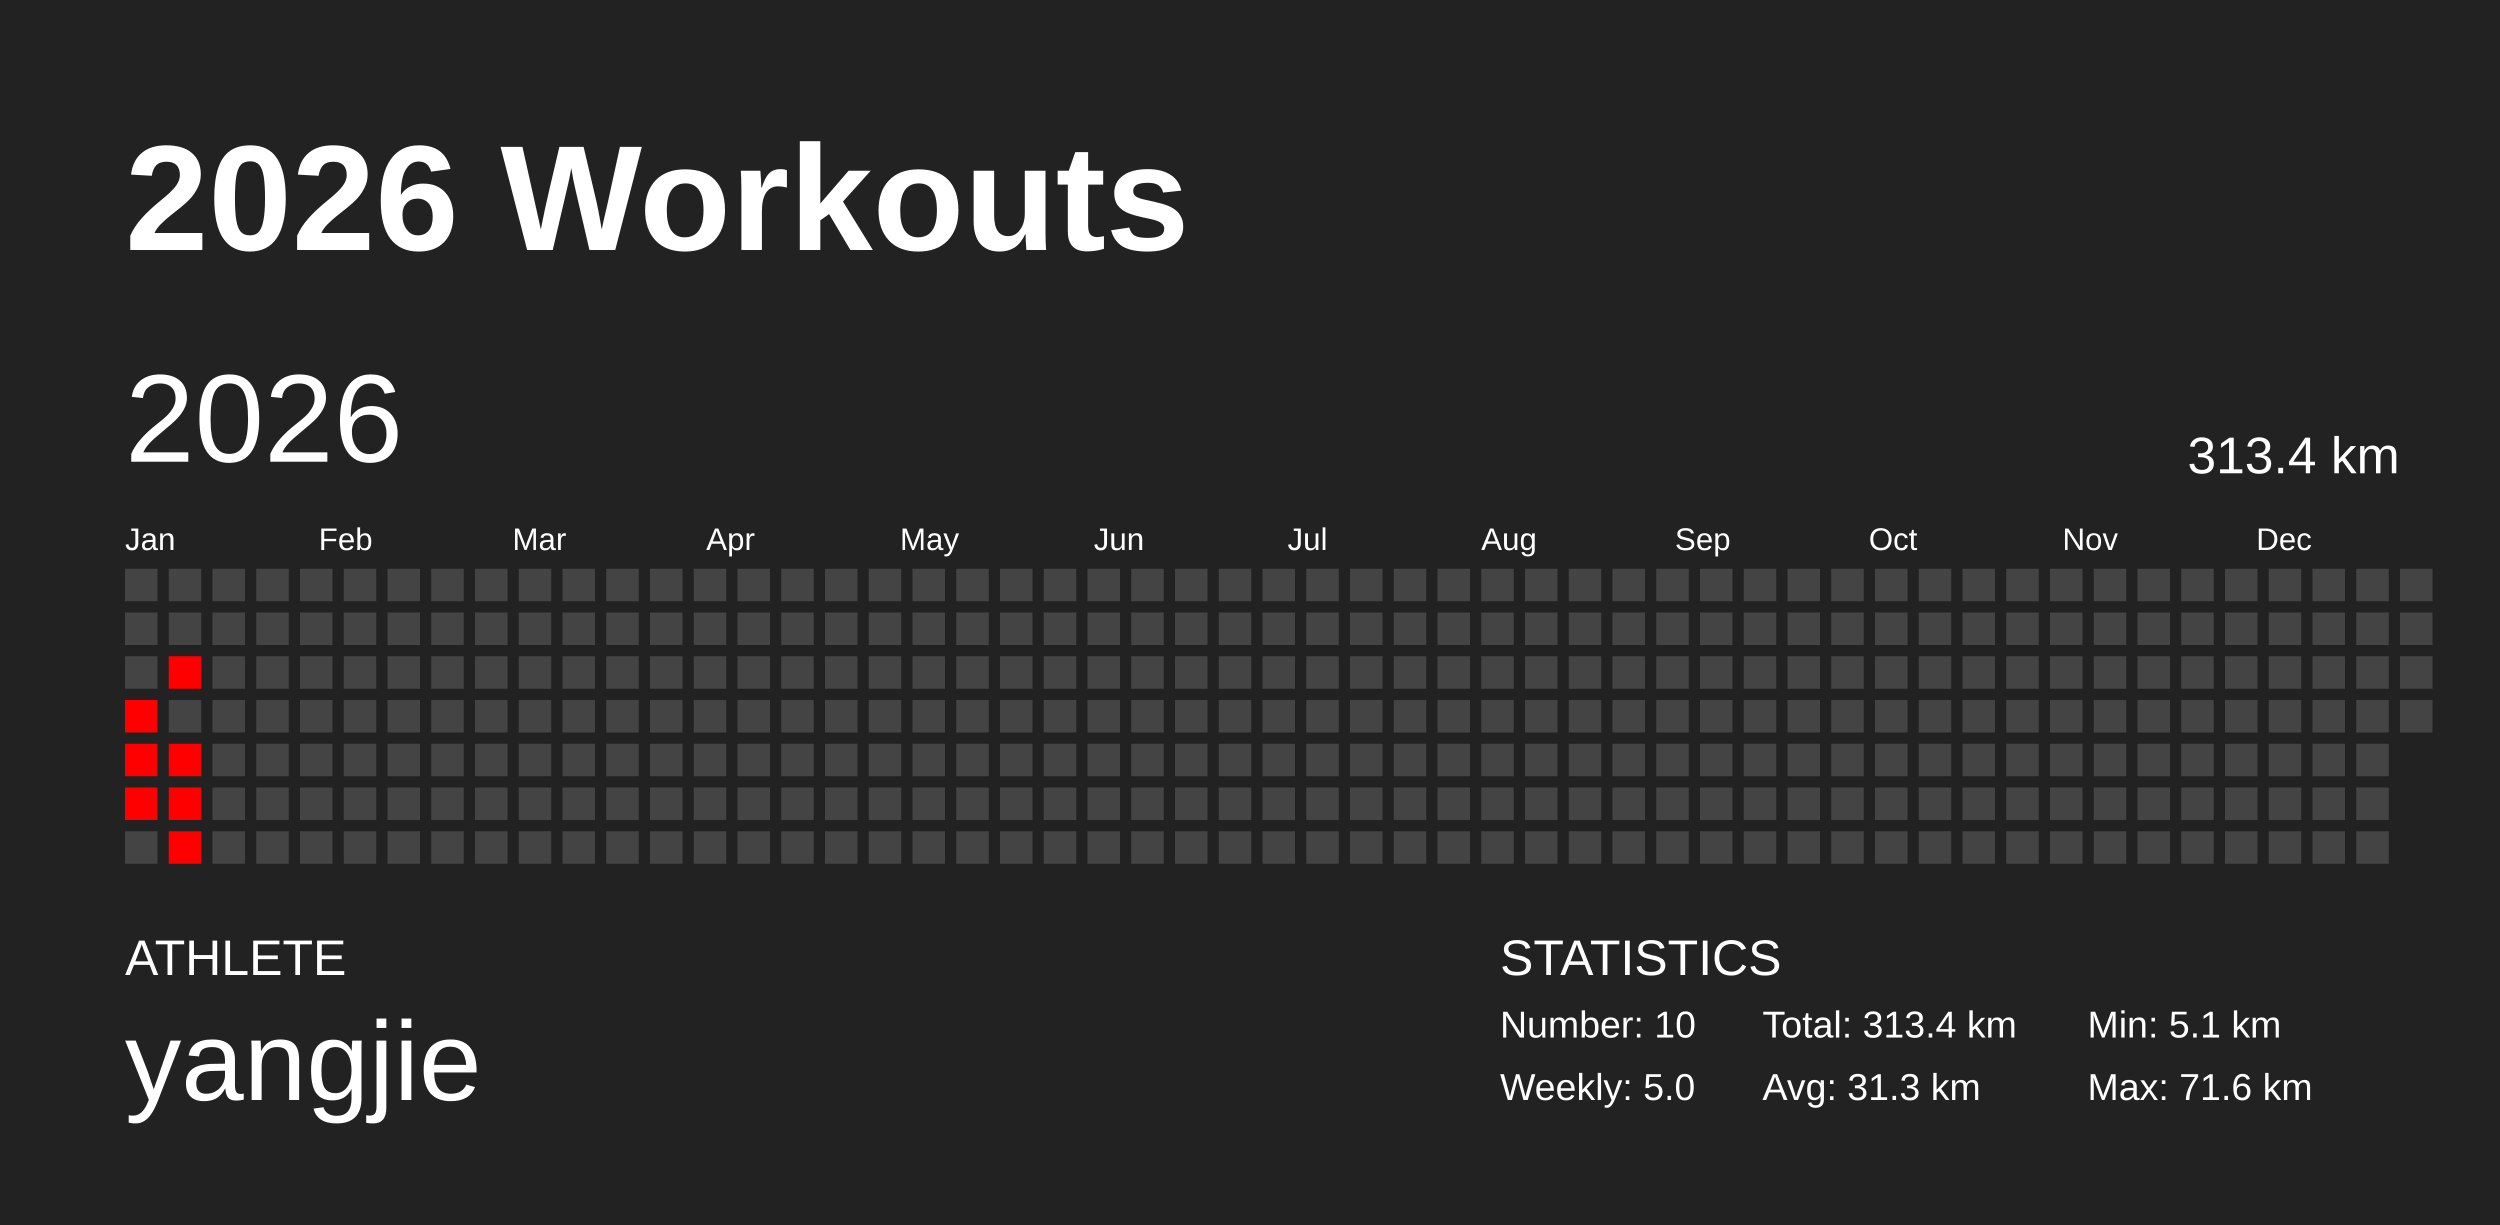
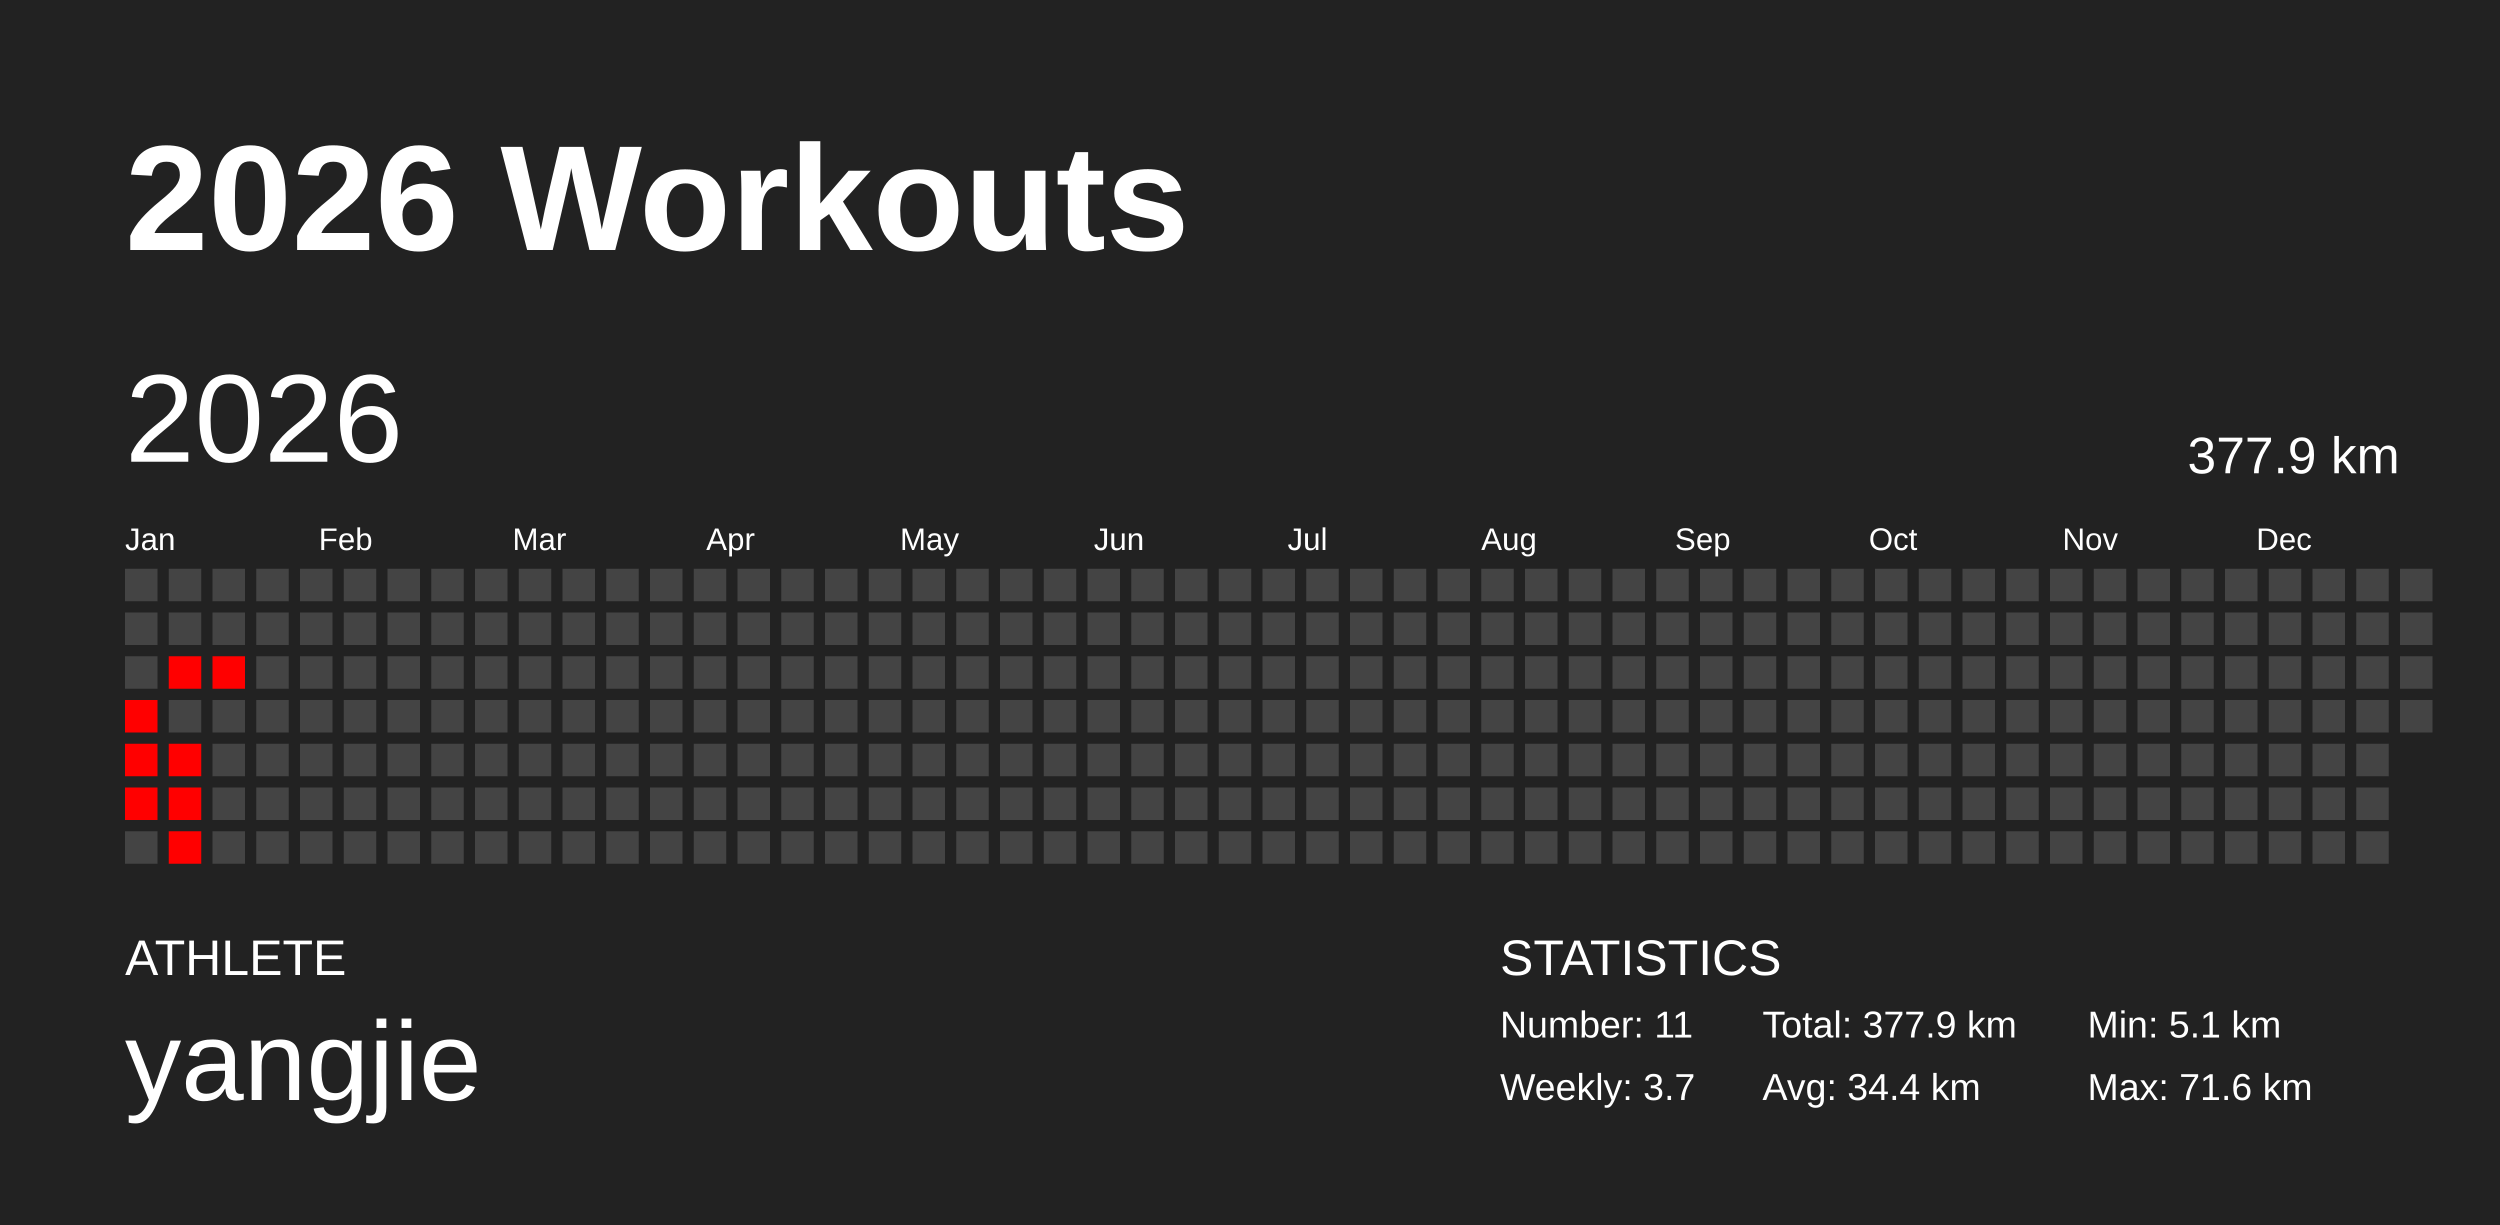
<svg xmlns="http://www.w3.org/2000/svg" baseProfile="full" height="98mm" version="1.1" viewBox="0,0,200,98" width="200mm">
  <defs />
  <rect fill="#222222" height="98" width="200" x="0" y="0" />
  <text fill="#FFFFFF" style="font-size:12px; font-family:Arial; font-weight:bold;" x="10" y="20">2026 Workouts</text>
  <text fill="#FFFFFF" style="font-size:4px; font-family:Arial" x="10" y="78">ATHLETE</text>
  <text fill="#FFFFFF" style="font-size:9px; font-family:Arial" x="10" y="88">yangjie</text>
  <text fill="#FFFFFF" style="font-size:4px; font-family:Arial" x="120" y="78">STATISTICS</text>
-   <text fill="#FFFFFF" style="font-size:3px; font-family:Arial" x="120" y="83">Number: 10</text>
-   <text fill="#FFFFFF" style="font-size:3px; font-family:Arial" x="120" y="88">Weekly: 5.0</text>
-   <text fill="#FFFFFF" style="font-size:3px; font-family:Arial" x="141" y="83">Total: 313.4 km</text>
-   <text fill="#FFFFFF" style="font-size:3px; font-family:Arial" x="141" y="88">Avg: 31.3 km</text>
+   <text fill="#FFFFFF" style="font-size:3px; font-family:Arial" x="120" y="83">Number: 11</text>
+   <text fill="#FFFFFF" style="font-size:3px; font-family:Arial" x="120" y="88">Weekly: 3.7</text>
+   <text fill="#FFFFFF" style="font-size:3px; font-family:Arial" x="141" y="83">Total: 377.9 km</text>
+   <text fill="#FFFFFF" style="font-size:3px; font-family:Arial" x="141" y="88">Avg: 34.4 km</text>
  <text fill="#FFFFFF" style="font-size:3px; font-family:Arial" x="167" y="83">Min: 5.1 km</text>
  <text fill="#FFFFFF" style="font-size:3px; font-family:Arial" x="167" y="88">Max: 71.6 km</text>
  <text dominant-baseline="hanging" fill="#FFFFFF" style="font-size:10.0px; font-family:Arial;" x="10" y="30">2026</text>
-   <text dominant-baseline="hanging" fill="#FFFFFF" style="font-size:4.125px; font-family:Arial;" x="175" y="35">313.4 km</text>
+   <text dominant-baseline="hanging" fill="#FFFFFF" style="font-size:4.125px; font-family:Arial;" x="175" y="35">377.9 km</text>
  <text fill="#FFFFFF" style="font-size:2.5px; font-family:Arial" x="10.0" y="44">Jan</text>
  <text fill="#FFFFFF" style="font-size:2.5px; font-family:Arial" x="25.5" y="44">Feb</text>
  <text fill="#FFFFFF" style="font-size:2.5px; font-family:Arial" x="41.0" y="44">Mar</text>
  <text fill="#FFFFFF" style="font-size:2.5px; font-family:Arial" x="56.5" y="44">Apr</text>
  <text fill="#FFFFFF" style="font-size:2.5px; font-family:Arial" x="72.0" y="44">May</text>
  <text fill="#FFFFFF" style="font-size:2.5px; font-family:Arial" x="87.5" y="44">Jun</text>
  <text fill="#FFFFFF" style="font-size:2.5px; font-family:Arial" x="103.0" y="44">Jul</text>
  <text fill="#FFFFFF" style="font-size:2.5px; font-family:Arial" x="118.5" y="44">Aug</text>
  <text fill="#FFFFFF" style="font-size:2.5px; font-family:Arial" x="134.0" y="44">Sep</text>
  <text fill="#FFFFFF" style="font-size:2.5px; font-family:Arial" x="149.5" y="44">Oct</text>
  <text fill="#FFFFFF" style="font-size:2.5px; font-family:Arial" x="165.0" y="44">Nov</text>
  <text fill="#FFFFFF" style="font-size:2.5px; font-family:Arial" x="180.5" y="44">Dec</text>
  <rect fill="#444444" height="2.6" width="2.6" x="10.0" y="45.5" />
  <rect fill="#444444" height="2.6" width="2.6" x="10.0" y="49.0" />
  <rect fill="#444444" height="2.6" width="2.6" x="10.0" y="52.5" />
  <rect fill="red" height="2.6" width="2.6" x="10.0" y="56.0" />
  <rect fill="red" height="2.6" width="2.6" x="10.0" y="59.5" />
  <rect fill="red" height="2.6" width="2.6" x="10.0" y="63.0" />
  <rect fill="#444444" height="2.6" width="2.6" x="10.0" y="66.5" />
  <rect fill="#444444" height="2.6" width="2.6" x="13.5" y="45.5" />
  <rect fill="#444444" height="2.6" width="2.6" x="13.5" y="49.0" />
  <rect fill="red" height="2.6" width="2.6" x="13.5" y="52.5" />
  <rect fill="#444444" height="2.6" width="2.6" x="13.5" y="56.0" />
  <rect fill="red" height="2.6" width="2.6" x="13.5" y="59.5" />
  <rect fill="red" height="2.6" width="2.6" x="13.5" y="63.0" />
  <rect fill="red" height="2.6" width="2.6" x="13.5" y="66.5" />
  <rect fill="#444444" height="2.6" width="2.6" x="17.0" y="45.5" />
  <rect fill="#444444" height="2.6" width="2.6" x="17.0" y="49.0" />
-   <rect fill="#444444" height="2.6" width="2.6" x="17.0" y="52.5" />
+   <rect fill="red" height="2.6" width="2.6" x="17.0" y="52.5" />
  <rect fill="#444444" height="2.6" width="2.6" x="17.0" y="56.0" />
  <rect fill="#444444" height="2.6" width="2.6" x="17.0" y="59.5" />
  <rect fill="#444444" height="2.6" width="2.6" x="17.0" y="63.0" />
  <rect fill="#444444" height="2.6" width="2.6" x="17.0" y="66.5" />
  <rect fill="#444444" height="2.6" width="2.6" x="20.5" y="45.5" />
  <rect fill="#444444" height="2.6" width="2.6" x="20.5" y="49.0" />
  <rect fill="#444444" height="2.6" width="2.6" x="20.5" y="52.5" />
  <rect fill="#444444" height="2.6" width="2.6" x="20.5" y="56.0" />
  <rect fill="#444444" height="2.6" width="2.6" x="20.5" y="59.5" />
  <rect fill="#444444" height="2.6" width="2.6" x="20.5" y="63.0" />
  <rect fill="#444444" height="2.6" width="2.6" x="20.5" y="66.5" />
  <rect fill="#444444" height="2.6" width="2.6" x="24.0" y="45.5" />
  <rect fill="#444444" height="2.6" width="2.6" x="24.0" y="49.0" />
  <rect fill="#444444" height="2.6" width="2.6" x="24.0" y="52.5" />
  <rect fill="#444444" height="2.6" width="2.6" x="24.0" y="56.0" />
  <rect fill="#444444" height="2.6" width="2.6" x="24.0" y="59.5" />
  <rect fill="#444444" height="2.6" width="2.6" x="24.0" y="63.0" />
  <rect fill="#444444" height="2.6" width="2.6" x="24.0" y="66.5" />
  <rect fill="#444444" height="2.6" width="2.6" x="27.5" y="45.5" />
  <rect fill="#444444" height="2.6" width="2.6" x="27.5" y="49.0" />
  <rect fill="#444444" height="2.6" width="2.6" x="27.5" y="52.5" />
  <rect fill="#444444" height="2.6" width="2.6" x="27.5" y="56.0" />
  <rect fill="#444444" height="2.6" width="2.6" x="27.5" y="59.5" />
  <rect fill="#444444" height="2.6" width="2.6" x="27.5" y="63.0" />
  <rect fill="#444444" height="2.6" width="2.6" x="27.5" y="66.5" />
  <rect fill="#444444" height="2.6" width="2.6" x="31.0" y="45.5" />
  <rect fill="#444444" height="2.6" width="2.6" x="31.0" y="49.0" />
  <rect fill="#444444" height="2.6" width="2.6" x="31.0" y="52.5" />
  <rect fill="#444444" height="2.6" width="2.6" x="31.0" y="56.0" />
  <rect fill="#444444" height="2.6" width="2.6" x="31.0" y="59.5" />
  <rect fill="#444444" height="2.6" width="2.6" x="31.0" y="63.0" />
  <rect fill="#444444" height="2.6" width="2.6" x="31.0" y="66.5" />
  <rect fill="#444444" height="2.6" width="2.6" x="34.5" y="45.5" />
  <rect fill="#444444" height="2.6" width="2.6" x="34.5" y="49.0" />
  <rect fill="#444444" height="2.6" width="2.6" x="34.5" y="52.5" />
  <rect fill="#444444" height="2.6" width="2.6" x="34.5" y="56.0" />
  <rect fill="#444444" height="2.6" width="2.6" x="34.5" y="59.5" />
  <rect fill="#444444" height="2.6" width="2.6" x="34.5" y="63.0" />
  <rect fill="#444444" height="2.6" width="2.6" x="34.5" y="66.5" />
  <rect fill="#444444" height="2.6" width="2.6" x="38.0" y="45.5" />
  <rect fill="#444444" height="2.6" width="2.6" x="38.0" y="49.0" />
  <rect fill="#444444" height="2.6" width="2.6" x="38.0" y="52.5" />
  <rect fill="#444444" height="2.6" width="2.6" x="38.0" y="56.0" />
  <rect fill="#444444" height="2.6" width="2.6" x="38.0" y="59.5" />
  <rect fill="#444444" height="2.6" width="2.6" x="38.0" y="63.0" />
  <rect fill="#444444" height="2.6" width="2.6" x="38.0" y="66.5" />
  <rect fill="#444444" height="2.6" width="2.6" x="41.5" y="45.5" />
  <rect fill="#444444" height="2.6" width="2.6" x="41.5" y="49.0" />
  <rect fill="#444444" height="2.6" width="2.6" x="41.5" y="52.5" />
  <rect fill="#444444" height="2.6" width="2.6" x="41.5" y="56.0" />
  <rect fill="#444444" height="2.6" width="2.6" x="41.5" y="59.5" />
  <rect fill="#444444" height="2.6" width="2.6" x="41.5" y="63.0" />
  <rect fill="#444444" height="2.6" width="2.6" x="41.5" y="66.5" />
  <rect fill="#444444" height="2.6" width="2.6" x="45.0" y="45.5" />
  <rect fill="#444444" height="2.6" width="2.6" x="45.0" y="49.0" />
  <rect fill="#444444" height="2.6" width="2.6" x="45.0" y="52.5" />
  <rect fill="#444444" height="2.6" width="2.6" x="45.0" y="56.0" />
  <rect fill="#444444" height="2.6" width="2.6" x="45.0" y="59.5" />
  <rect fill="#444444" height="2.6" width="2.6" x="45.0" y="63.0" />
  <rect fill="#444444" height="2.6" width="2.6" x="45.0" y="66.5" />
  <rect fill="#444444" height="2.6" width="2.6" x="48.5" y="45.5" />
  <rect fill="#444444" height="2.6" width="2.6" x="48.5" y="49.0" />
  <rect fill="#444444" height="2.6" width="2.6" x="48.5" y="52.5" />
  <rect fill="#444444" height="2.6" width="2.6" x="48.5" y="56.0" />
  <rect fill="#444444" height="2.6" width="2.6" x="48.5" y="59.5" />
  <rect fill="#444444" height="2.6" width="2.6" x="48.5" y="63.0" />
  <rect fill="#444444" height="2.6" width="2.6" x="48.5" y="66.5" />
  <rect fill="#444444" height="2.6" width="2.6" x="52.0" y="45.5" />
  <rect fill="#444444" height="2.6" width="2.6" x="52.0" y="49.0" />
  <rect fill="#444444" height="2.6" width="2.6" x="52.0" y="52.5" />
  <rect fill="#444444" height="2.6" width="2.6" x="52.0" y="56.0" />
  <rect fill="#444444" height="2.6" width="2.6" x="52.0" y="59.5" />
  <rect fill="#444444" height="2.6" width="2.6" x="52.0" y="63.0" />
  <rect fill="#444444" height="2.6" width="2.6" x="52.0" y="66.5" />
  <rect fill="#444444" height="2.6" width="2.6" x="55.5" y="45.5" />
  <rect fill="#444444" height="2.6" width="2.6" x="55.5" y="49.0" />
  <rect fill="#444444" height="2.6" width="2.6" x="55.5" y="52.5" />
  <rect fill="#444444" height="2.6" width="2.6" x="55.5" y="56.0" />
  <rect fill="#444444" height="2.6" width="2.6" x="55.5" y="59.5" />
  <rect fill="#444444" height="2.6" width="2.6" x="55.5" y="63.0" />
  <rect fill="#444444" height="2.6" width="2.6" x="55.5" y="66.5" />
  <rect fill="#444444" height="2.6" width="2.6" x="59.0" y="45.5" />
  <rect fill="#444444" height="2.6" width="2.6" x="59.0" y="49.0" />
  <rect fill="#444444" height="2.6" width="2.6" x="59.0" y="52.5" />
  <rect fill="#444444" height="2.6" width="2.6" x="59.0" y="56.0" />
  <rect fill="#444444" height="2.6" width="2.6" x="59.0" y="59.5" />
  <rect fill="#444444" height="2.6" width="2.6" x="59.0" y="63.0" />
  <rect fill="#444444" height="2.6" width="2.6" x="59.0" y="66.5" />
  <rect fill="#444444" height="2.6" width="2.6" x="62.5" y="45.5" />
  <rect fill="#444444" height="2.6" width="2.6" x="62.5" y="49.0" />
  <rect fill="#444444" height="2.6" width="2.6" x="62.5" y="52.5" />
  <rect fill="#444444" height="2.6" width="2.6" x="62.5" y="56.0" />
  <rect fill="#444444" height="2.6" width="2.6" x="62.5" y="59.5" />
  <rect fill="#444444" height="2.6" width="2.6" x="62.5" y="63.0" />
  <rect fill="#444444" height="2.6" width="2.6" x="62.5" y="66.5" />
  <rect fill="#444444" height="2.6" width="2.6" x="66.0" y="45.5" />
  <rect fill="#444444" height="2.6" width="2.6" x="66.0" y="49.0" />
  <rect fill="#444444" height="2.6" width="2.6" x="66.0" y="52.5" />
  <rect fill="#444444" height="2.6" width="2.6" x="66.0" y="56.0" />
  <rect fill="#444444" height="2.6" width="2.6" x="66.0" y="59.5" />
  <rect fill="#444444" height="2.6" width="2.6" x="66.0" y="63.0" />
  <rect fill="#444444" height="2.6" width="2.6" x="66.0" y="66.5" />
  <rect fill="#444444" height="2.6" width="2.6" x="69.5" y="45.5" />
  <rect fill="#444444" height="2.6" width="2.6" x="69.5" y="49.0" />
  <rect fill="#444444" height="2.6" width="2.6" x="69.5" y="52.5" />
  <rect fill="#444444" height="2.6" width="2.6" x="69.5" y="56.0" />
  <rect fill="#444444" height="2.6" width="2.6" x="69.5" y="59.5" />
  <rect fill="#444444" height="2.6" width="2.6" x="69.5" y="63.0" />
  <rect fill="#444444" height="2.6" width="2.6" x="69.5" y="66.5" />
  <rect fill="#444444" height="2.6" width="2.6" x="73.0" y="45.5" />
  <rect fill="#444444" height="2.6" width="2.6" x="73.0" y="49.0" />
  <rect fill="#444444" height="2.6" width="2.6" x="73.0" y="52.5" />
  <rect fill="#444444" height="2.6" width="2.6" x="73.0" y="56.0" />
  <rect fill="#444444" height="2.6" width="2.6" x="73.0" y="59.5" />
  <rect fill="#444444" height="2.6" width="2.6" x="73.0" y="63.0" />
  <rect fill="#444444" height="2.6" width="2.6" x="73.0" y="66.5" />
  <rect fill="#444444" height="2.6" width="2.6" x="76.5" y="45.5" />
  <rect fill="#444444" height="2.6" width="2.6" x="76.5" y="49.0" />
  <rect fill="#444444" height="2.6" width="2.6" x="76.5" y="52.5" />
  <rect fill="#444444" height="2.6" width="2.6" x="76.5" y="56.0" />
  <rect fill="#444444" height="2.6" width="2.6" x="76.5" y="59.5" />
  <rect fill="#444444" height="2.6" width="2.6" x="76.5" y="63.0" />
  <rect fill="#444444" height="2.6" width="2.6" x="76.5" y="66.5" />
  <rect fill="#444444" height="2.6" width="2.6" x="80.0" y="45.5" />
  <rect fill="#444444" height="2.6" width="2.6" x="80.0" y="49.0" />
  <rect fill="#444444" height="2.6" width="2.6" x="80.0" y="52.5" />
  <rect fill="#444444" height="2.6" width="2.6" x="80.0" y="56.0" />
  <rect fill="#444444" height="2.6" width="2.6" x="80.0" y="59.5" />
  <rect fill="#444444" height="2.6" width="2.6" x="80.0" y="63.0" />
  <rect fill="#444444" height="2.6" width="2.6" x="80.0" y="66.5" />
  <rect fill="#444444" height="2.6" width="2.6" x="83.5" y="45.5" />
  <rect fill="#444444" height="2.6" width="2.6" x="83.5" y="49.0" />
  <rect fill="#444444" height="2.6" width="2.6" x="83.5" y="52.5" />
  <rect fill="#444444" height="2.6" width="2.6" x="83.5" y="56.0" />
  <rect fill="#444444" height="2.6" width="2.6" x="83.5" y="59.5" />
  <rect fill="#444444" height="2.6" width="2.6" x="83.5" y="63.0" />
  <rect fill="#444444" height="2.6" width="2.6" x="83.5" y="66.5" />
  <rect fill="#444444" height="2.6" width="2.6" x="87.0" y="45.5" />
  <rect fill="#444444" height="2.6" width="2.6" x="87.0" y="49.0" />
  <rect fill="#444444" height="2.6" width="2.6" x="87.0" y="52.5" />
  <rect fill="#444444" height="2.6" width="2.6" x="87.0" y="56.0" />
  <rect fill="#444444" height="2.6" width="2.6" x="87.0" y="59.5" />
  <rect fill="#444444" height="2.6" width="2.6" x="87.0" y="63.0" />
  <rect fill="#444444" height="2.6" width="2.6" x="87.0" y="66.5" />
  <rect fill="#444444" height="2.6" width="2.6" x="90.5" y="45.5" />
  <rect fill="#444444" height="2.6" width="2.6" x="90.5" y="49.0" />
  <rect fill="#444444" height="2.6" width="2.6" x="90.5" y="52.5" />
  <rect fill="#444444" height="2.6" width="2.6" x="90.5" y="56.0" />
  <rect fill="#444444" height="2.6" width="2.6" x="90.5" y="59.5" />
  <rect fill="#444444" height="2.6" width="2.6" x="90.5" y="63.0" />
  <rect fill="#444444" height="2.6" width="2.6" x="90.5" y="66.5" />
  <rect fill="#444444" height="2.6" width="2.6" x="94.0" y="45.5" />
  <rect fill="#444444" height="2.6" width="2.6" x="94.0" y="49.0" />
  <rect fill="#444444" height="2.6" width="2.6" x="94.0" y="52.5" />
  <rect fill="#444444" height="2.6" width="2.6" x="94.0" y="56.0" />
  <rect fill="#444444" height="2.6" width="2.6" x="94.0" y="59.5" />
  <rect fill="#444444" height="2.6" width="2.6" x="94.0" y="63.0" />
  <rect fill="#444444" height="2.6" width="2.6" x="94.0" y="66.5" />
  <rect fill="#444444" height="2.6" width="2.6" x="97.5" y="45.5" />
  <rect fill="#444444" height="2.6" width="2.6" x="97.5" y="49.0" />
  <rect fill="#444444" height="2.6" width="2.6" x="97.5" y="52.5" />
  <rect fill="#444444" height="2.6" width="2.6" x="97.5" y="56.0" />
  <rect fill="#444444" height="2.6" width="2.6" x="97.5" y="59.5" />
  <rect fill="#444444" height="2.6" width="2.6" x="97.5" y="63.0" />
  <rect fill="#444444" height="2.6" width="2.6" x="97.5" y="66.5" />
  <rect fill="#444444" height="2.6" width="2.6" x="101.0" y="45.5" />
  <rect fill="#444444" height="2.6" width="2.6" x="101.0" y="49.0" />
  <rect fill="#444444" height="2.6" width="2.6" x="101.0" y="52.5" />
  <rect fill="#444444" height="2.6" width="2.6" x="101.0" y="56.0" />
  <rect fill="#444444" height="2.6" width="2.6" x="101.0" y="59.5" />
  <rect fill="#444444" height="2.6" width="2.6" x="101.0" y="63.0" />
  <rect fill="#444444" height="2.6" width="2.6" x="101.0" y="66.5" />
  <rect fill="#444444" height="2.6" width="2.6" x="104.5" y="45.5" />
  <rect fill="#444444" height="2.6" width="2.6" x="104.5" y="49.0" />
  <rect fill="#444444" height="2.6" width="2.6" x="104.5" y="52.5" />
  <rect fill="#444444" height="2.6" width="2.6" x="104.5" y="56.0" />
  <rect fill="#444444" height="2.6" width="2.6" x="104.5" y="59.5" />
  <rect fill="#444444" height="2.6" width="2.6" x="104.5" y="63.0" />
  <rect fill="#444444" height="2.6" width="2.6" x="104.5" y="66.5" />
  <rect fill="#444444" height="2.6" width="2.6" x="108.0" y="45.5" />
  <rect fill="#444444" height="2.6" width="2.6" x="108.0" y="49.0" />
  <rect fill="#444444" height="2.6" width="2.6" x="108.0" y="52.5" />
  <rect fill="#444444" height="2.6" width="2.6" x="108.0" y="56.0" />
  <rect fill="#444444" height="2.6" width="2.6" x="108.0" y="59.5" />
  <rect fill="#444444" height="2.6" width="2.6" x="108.0" y="63.0" />
  <rect fill="#444444" height="2.6" width="2.6" x="108.0" y="66.5" />
  <rect fill="#444444" height="2.6" width="2.6" x="111.5" y="45.5" />
  <rect fill="#444444" height="2.6" width="2.6" x="111.5" y="49.0" />
  <rect fill="#444444" height="2.6" width="2.6" x="111.5" y="52.5" />
  <rect fill="#444444" height="2.6" width="2.6" x="111.5" y="56.0" />
  <rect fill="#444444" height="2.6" width="2.6" x="111.5" y="59.5" />
  <rect fill="#444444" height="2.6" width="2.6" x="111.5" y="63.0" />
  <rect fill="#444444" height="2.6" width="2.6" x="111.5" y="66.5" />
  <rect fill="#444444" height="2.6" width="2.6" x="115.0" y="45.5" />
  <rect fill="#444444" height="2.6" width="2.6" x="115.0" y="49.0" />
  <rect fill="#444444" height="2.6" width="2.6" x="115.0" y="52.5" />
  <rect fill="#444444" height="2.6" width="2.6" x="115.0" y="56.0" />
  <rect fill="#444444" height="2.6" width="2.6" x="115.0" y="59.5" />
  <rect fill="#444444" height="2.6" width="2.6" x="115.0" y="63.0" />
  <rect fill="#444444" height="2.6" width="2.6" x="115.0" y="66.5" />
  <rect fill="#444444" height="2.6" width="2.6" x="118.5" y="45.5" />
  <rect fill="#444444" height="2.6" width="2.6" x="118.5" y="49.0" />
  <rect fill="#444444" height="2.6" width="2.6" x="118.5" y="52.5" />
  <rect fill="#444444" height="2.6" width="2.6" x="118.5" y="56.0" />
  <rect fill="#444444" height="2.6" width="2.6" x="118.5" y="59.5" />
  <rect fill="#444444" height="2.6" width="2.6" x="118.5" y="63.0" />
  <rect fill="#444444" height="2.6" width="2.6" x="118.5" y="66.5" />
  <rect fill="#444444" height="2.6" width="2.6" x="122.0" y="45.5" />
  <rect fill="#444444" height="2.6" width="2.6" x="122.0" y="49.0" />
  <rect fill="#444444" height="2.6" width="2.6" x="122.0" y="52.5" />
  <rect fill="#444444" height="2.6" width="2.6" x="122.0" y="56.0" />
  <rect fill="#444444" height="2.6" width="2.6" x="122.0" y="59.5" />
  <rect fill="#444444" height="2.6" width="2.6" x="122.0" y="63.0" />
  <rect fill="#444444" height="2.6" width="2.6" x="122.0" y="66.5" />
  <rect fill="#444444" height="2.6" width="2.6" x="125.5" y="45.5" />
  <rect fill="#444444" height="2.6" width="2.6" x="125.5" y="49.0" />
  <rect fill="#444444" height="2.6" width="2.6" x="125.5" y="52.5" />
  <rect fill="#444444" height="2.6" width="2.6" x="125.5" y="56.0" />
  <rect fill="#444444" height="2.6" width="2.6" x="125.5" y="59.5" />
  <rect fill="#444444" height="2.6" width="2.6" x="125.5" y="63.0" />
  <rect fill="#444444" height="2.6" width="2.6" x="125.5" y="66.5" />
  <rect fill="#444444" height="2.6" width="2.6" x="129.0" y="45.5" />
  <rect fill="#444444" height="2.6" width="2.6" x="129.0" y="49.0" />
  <rect fill="#444444" height="2.6" width="2.6" x="129.0" y="52.5" />
  <rect fill="#444444" height="2.6" width="2.6" x="129.0" y="56.0" />
  <rect fill="#444444" height="2.6" width="2.6" x="129.0" y="59.5" />
  <rect fill="#444444" height="2.6" width="2.6" x="129.0" y="63.0" />
  <rect fill="#444444" height="2.6" width="2.6" x="129.0" y="66.5" />
  <rect fill="#444444" height="2.6" width="2.6" x="132.5" y="45.5" />
  <rect fill="#444444" height="2.6" width="2.6" x="132.5" y="49.0" />
  <rect fill="#444444" height="2.6" width="2.6" x="132.5" y="52.5" />
  <rect fill="#444444" height="2.6" width="2.6" x="132.5" y="56.0" />
  <rect fill="#444444" height="2.6" width="2.6" x="132.5" y="59.5" />
  <rect fill="#444444" height="2.6" width="2.6" x="132.5" y="63.0" />
  <rect fill="#444444" height="2.6" width="2.6" x="132.5" y="66.5" />
  <rect fill="#444444" height="2.6" width="2.6" x="136.0" y="45.5" />
  <rect fill="#444444" height="2.6" width="2.6" x="136.0" y="49.0" />
  <rect fill="#444444" height="2.6" width="2.6" x="136.0" y="52.5" />
  <rect fill="#444444" height="2.6" width="2.6" x="136.0" y="56.0" />
  <rect fill="#444444" height="2.6" width="2.6" x="136.0" y="59.5" />
  <rect fill="#444444" height="2.6" width="2.6" x="136.0" y="63.0" />
  <rect fill="#444444" height="2.6" width="2.6" x="136.0" y="66.5" />
  <rect fill="#444444" height="2.6" width="2.6" x="139.5" y="45.5" />
  <rect fill="#444444" height="2.6" width="2.6" x="139.5" y="49.0" />
  <rect fill="#444444" height="2.6" width="2.6" x="139.5" y="52.5" />
  <rect fill="#444444" height="2.6" width="2.6" x="139.5" y="56.0" />
  <rect fill="#444444" height="2.6" width="2.6" x="139.5" y="59.5" />
  <rect fill="#444444" height="2.6" width="2.6" x="139.5" y="63.0" />
  <rect fill="#444444" height="2.6" width="2.6" x="139.5" y="66.5" />
  <rect fill="#444444" height="2.6" width="2.6" x="143.0" y="45.5" />
  <rect fill="#444444" height="2.6" width="2.6" x="143.0" y="49.0" />
  <rect fill="#444444" height="2.6" width="2.6" x="143.0" y="52.5" />
  <rect fill="#444444" height="2.6" width="2.6" x="143.0" y="56.0" />
  <rect fill="#444444" height="2.6" width="2.6" x="143.0" y="59.5" />
  <rect fill="#444444" height="2.6" width="2.6" x="143.0" y="63.0" />
  <rect fill="#444444" height="2.6" width="2.6" x="143.0" y="66.5" />
  <rect fill="#444444" height="2.6" width="2.6" x="146.5" y="45.5" />
  <rect fill="#444444" height="2.6" width="2.6" x="146.5" y="49.0" />
  <rect fill="#444444" height="2.6" width="2.6" x="146.5" y="52.5" />
  <rect fill="#444444" height="2.6" width="2.6" x="146.5" y="56.0" />
  <rect fill="#444444" height="2.6" width="2.6" x="146.5" y="59.5" />
  <rect fill="#444444" height="2.6" width="2.6" x="146.5" y="63.0" />
  <rect fill="#444444" height="2.6" width="2.6" x="146.5" y="66.5" />
  <rect fill="#444444" height="2.6" width="2.6" x="150.0" y="45.5" />
  <rect fill="#444444" height="2.6" width="2.6" x="150.0" y="49.0" />
  <rect fill="#444444" height="2.6" width="2.6" x="150.0" y="52.5" />
  <rect fill="#444444" height="2.6" width="2.6" x="150.0" y="56.0" />
  <rect fill="#444444" height="2.6" width="2.6" x="150.0" y="59.5" />
  <rect fill="#444444" height="2.6" width="2.6" x="150.0" y="63.0" />
  <rect fill="#444444" height="2.6" width="2.6" x="150.0" y="66.5" />
  <rect fill="#444444" height="2.6" width="2.6" x="153.5" y="45.5" />
  <rect fill="#444444" height="2.6" width="2.6" x="153.5" y="49.0" />
  <rect fill="#444444" height="2.6" width="2.6" x="153.5" y="52.5" />
  <rect fill="#444444" height="2.6" width="2.6" x="153.5" y="56.0" />
  <rect fill="#444444" height="2.6" width="2.6" x="153.5" y="59.5" />
  <rect fill="#444444" height="2.6" width="2.6" x="153.5" y="63.0" />
  <rect fill="#444444" height="2.6" width="2.6" x="153.5" y="66.5" />
  <rect fill="#444444" height="2.6" width="2.6" x="157.0" y="45.5" />
  <rect fill="#444444" height="2.6" width="2.6" x="157.0" y="49.0" />
  <rect fill="#444444" height="2.6" width="2.6" x="157.0" y="52.5" />
  <rect fill="#444444" height="2.6" width="2.6" x="157.0" y="56.0" />
  <rect fill="#444444" height="2.6" width="2.6" x="157.0" y="59.5" />
  <rect fill="#444444" height="2.6" width="2.6" x="157.0" y="63.0" />
  <rect fill="#444444" height="2.6" width="2.6" x="157.0" y="66.5" />
  <rect fill="#444444" height="2.6" width="2.6" x="160.5" y="45.5" />
  <rect fill="#444444" height="2.6" width="2.6" x="160.5" y="49.0" />
  <rect fill="#444444" height="2.6" width="2.6" x="160.5" y="52.5" />
  <rect fill="#444444" height="2.6" width="2.6" x="160.5" y="56.0" />
  <rect fill="#444444" height="2.6" width="2.6" x="160.5" y="59.5" />
  <rect fill="#444444" height="2.6" width="2.6" x="160.5" y="63.0" />
  <rect fill="#444444" height="2.6" width="2.6" x="160.5" y="66.5" />
  <rect fill="#444444" height="2.6" width="2.6" x="164.0" y="45.5" />
  <rect fill="#444444" height="2.6" width="2.6" x="164.0" y="49.0" />
  <rect fill="#444444" height="2.6" width="2.6" x="164.0" y="52.5" />
  <rect fill="#444444" height="2.6" width="2.6" x="164.0" y="56.0" />
  <rect fill="#444444" height="2.6" width="2.6" x="164.0" y="59.5" />
  <rect fill="#444444" height="2.6" width="2.6" x="164.0" y="63.0" />
  <rect fill="#444444" height="2.6" width="2.6" x="164.0" y="66.5" />
  <rect fill="#444444" height="2.6" width="2.6" x="167.5" y="45.5" />
  <rect fill="#444444" height="2.6" width="2.6" x="167.5" y="49.0" />
  <rect fill="#444444" height="2.6" width="2.6" x="167.5" y="52.5" />
  <rect fill="#444444" height="2.6" width="2.6" x="167.5" y="56.0" />
  <rect fill="#444444" height="2.6" width="2.6" x="167.5" y="59.5" />
  <rect fill="#444444" height="2.6" width="2.6" x="167.5" y="63.0" />
  <rect fill="#444444" height="2.6" width="2.6" x="167.5" y="66.5" />
  <rect fill="#444444" height="2.6" width="2.6" x="171.0" y="45.5" />
  <rect fill="#444444" height="2.6" width="2.6" x="171.0" y="49.0" />
  <rect fill="#444444" height="2.6" width="2.6" x="171.0" y="52.5" />
  <rect fill="#444444" height="2.6" width="2.6" x="171.0" y="56.0" />
  <rect fill="#444444" height="2.6" width="2.6" x="171.0" y="59.5" />
  <rect fill="#444444" height="2.6" width="2.6" x="171.0" y="63.0" />
  <rect fill="#444444" height="2.6" width="2.6" x="171.0" y="66.5" />
  <rect fill="#444444" height="2.6" width="2.6" x="174.5" y="45.5" />
  <rect fill="#444444" height="2.6" width="2.6" x="174.5" y="49.0" />
  <rect fill="#444444" height="2.6" width="2.6" x="174.5" y="52.5" />
  <rect fill="#444444" height="2.6" width="2.6" x="174.5" y="56.0" />
  <rect fill="#444444" height="2.6" width="2.6" x="174.5" y="59.5" />
  <rect fill="#444444" height="2.6" width="2.6" x="174.5" y="63.0" />
  <rect fill="#444444" height="2.6" width="2.6" x="174.5" y="66.5" />
  <rect fill="#444444" height="2.6" width="2.6" x="178.0" y="45.5" />
  <rect fill="#444444" height="2.6" width="2.6" x="178.0" y="49.0" />
  <rect fill="#444444" height="2.6" width="2.6" x="178.0" y="52.5" />
  <rect fill="#444444" height="2.6" width="2.6" x="178.0" y="56.0" />
  <rect fill="#444444" height="2.6" width="2.6" x="178.0" y="59.5" />
  <rect fill="#444444" height="2.6" width="2.6" x="178.0" y="63.0" />
  <rect fill="#444444" height="2.6" width="2.6" x="178.0" y="66.5" />
  <rect fill="#444444" height="2.6" width="2.6" x="181.5" y="45.5" />
  <rect fill="#444444" height="2.6" width="2.6" x="181.5" y="49.0" />
  <rect fill="#444444" height="2.6" width="2.6" x="181.5" y="52.5" />
  <rect fill="#444444" height="2.6" width="2.6" x="181.5" y="56.0" />
  <rect fill="#444444" height="2.6" width="2.6" x="181.5" y="59.5" />
  <rect fill="#444444" height="2.6" width="2.6" x="181.5" y="63.0" />
  <rect fill="#444444" height="2.6" width="2.6" x="181.5" y="66.5" />
  <rect fill="#444444" height="2.6" width="2.6" x="185.0" y="45.5" />
  <rect fill="#444444" height="2.6" width="2.6" x="185.0" y="49.0" />
  <rect fill="#444444" height="2.6" width="2.6" x="185.0" y="52.5" />
  <rect fill="#444444" height="2.6" width="2.6" x="185.0" y="56.0" />
  <rect fill="#444444" height="2.6" width="2.6" x="185.0" y="59.5" />
  <rect fill="#444444" height="2.6" width="2.6" x="185.0" y="63.0" />
  <rect fill="#444444" height="2.6" width="2.6" x="185.0" y="66.5" />
  <rect fill="#444444" height="2.6" width="2.6" x="188.5" y="45.5" />
  <rect fill="#444444" height="2.6" width="2.6" x="188.5" y="49.0" />
  <rect fill="#444444" height="2.6" width="2.6" x="188.5" y="52.5" />
  <rect fill="#444444" height="2.6" width="2.6" x="188.5" y="56.0" />
  <rect fill="#444444" height="2.6" width="2.6" x="188.5" y="59.5" />
  <rect fill="#444444" height="2.6" width="2.6" x="188.5" y="63.0" />
  <rect fill="#444444" height="2.6" width="2.6" x="188.5" y="66.5" />
  <rect fill="#444444" height="2.6" width="2.6" x="192.0" y="45.5" />
  <rect fill="#444444" height="2.6" width="2.6" x="192.0" y="49.0" />
  <rect fill="#444444" height="2.6" width="2.6" x="192.0" y="52.5" />
  <rect fill="#444444" height="2.6" width="2.6" x="192.0" y="56.0" />
</svg>
